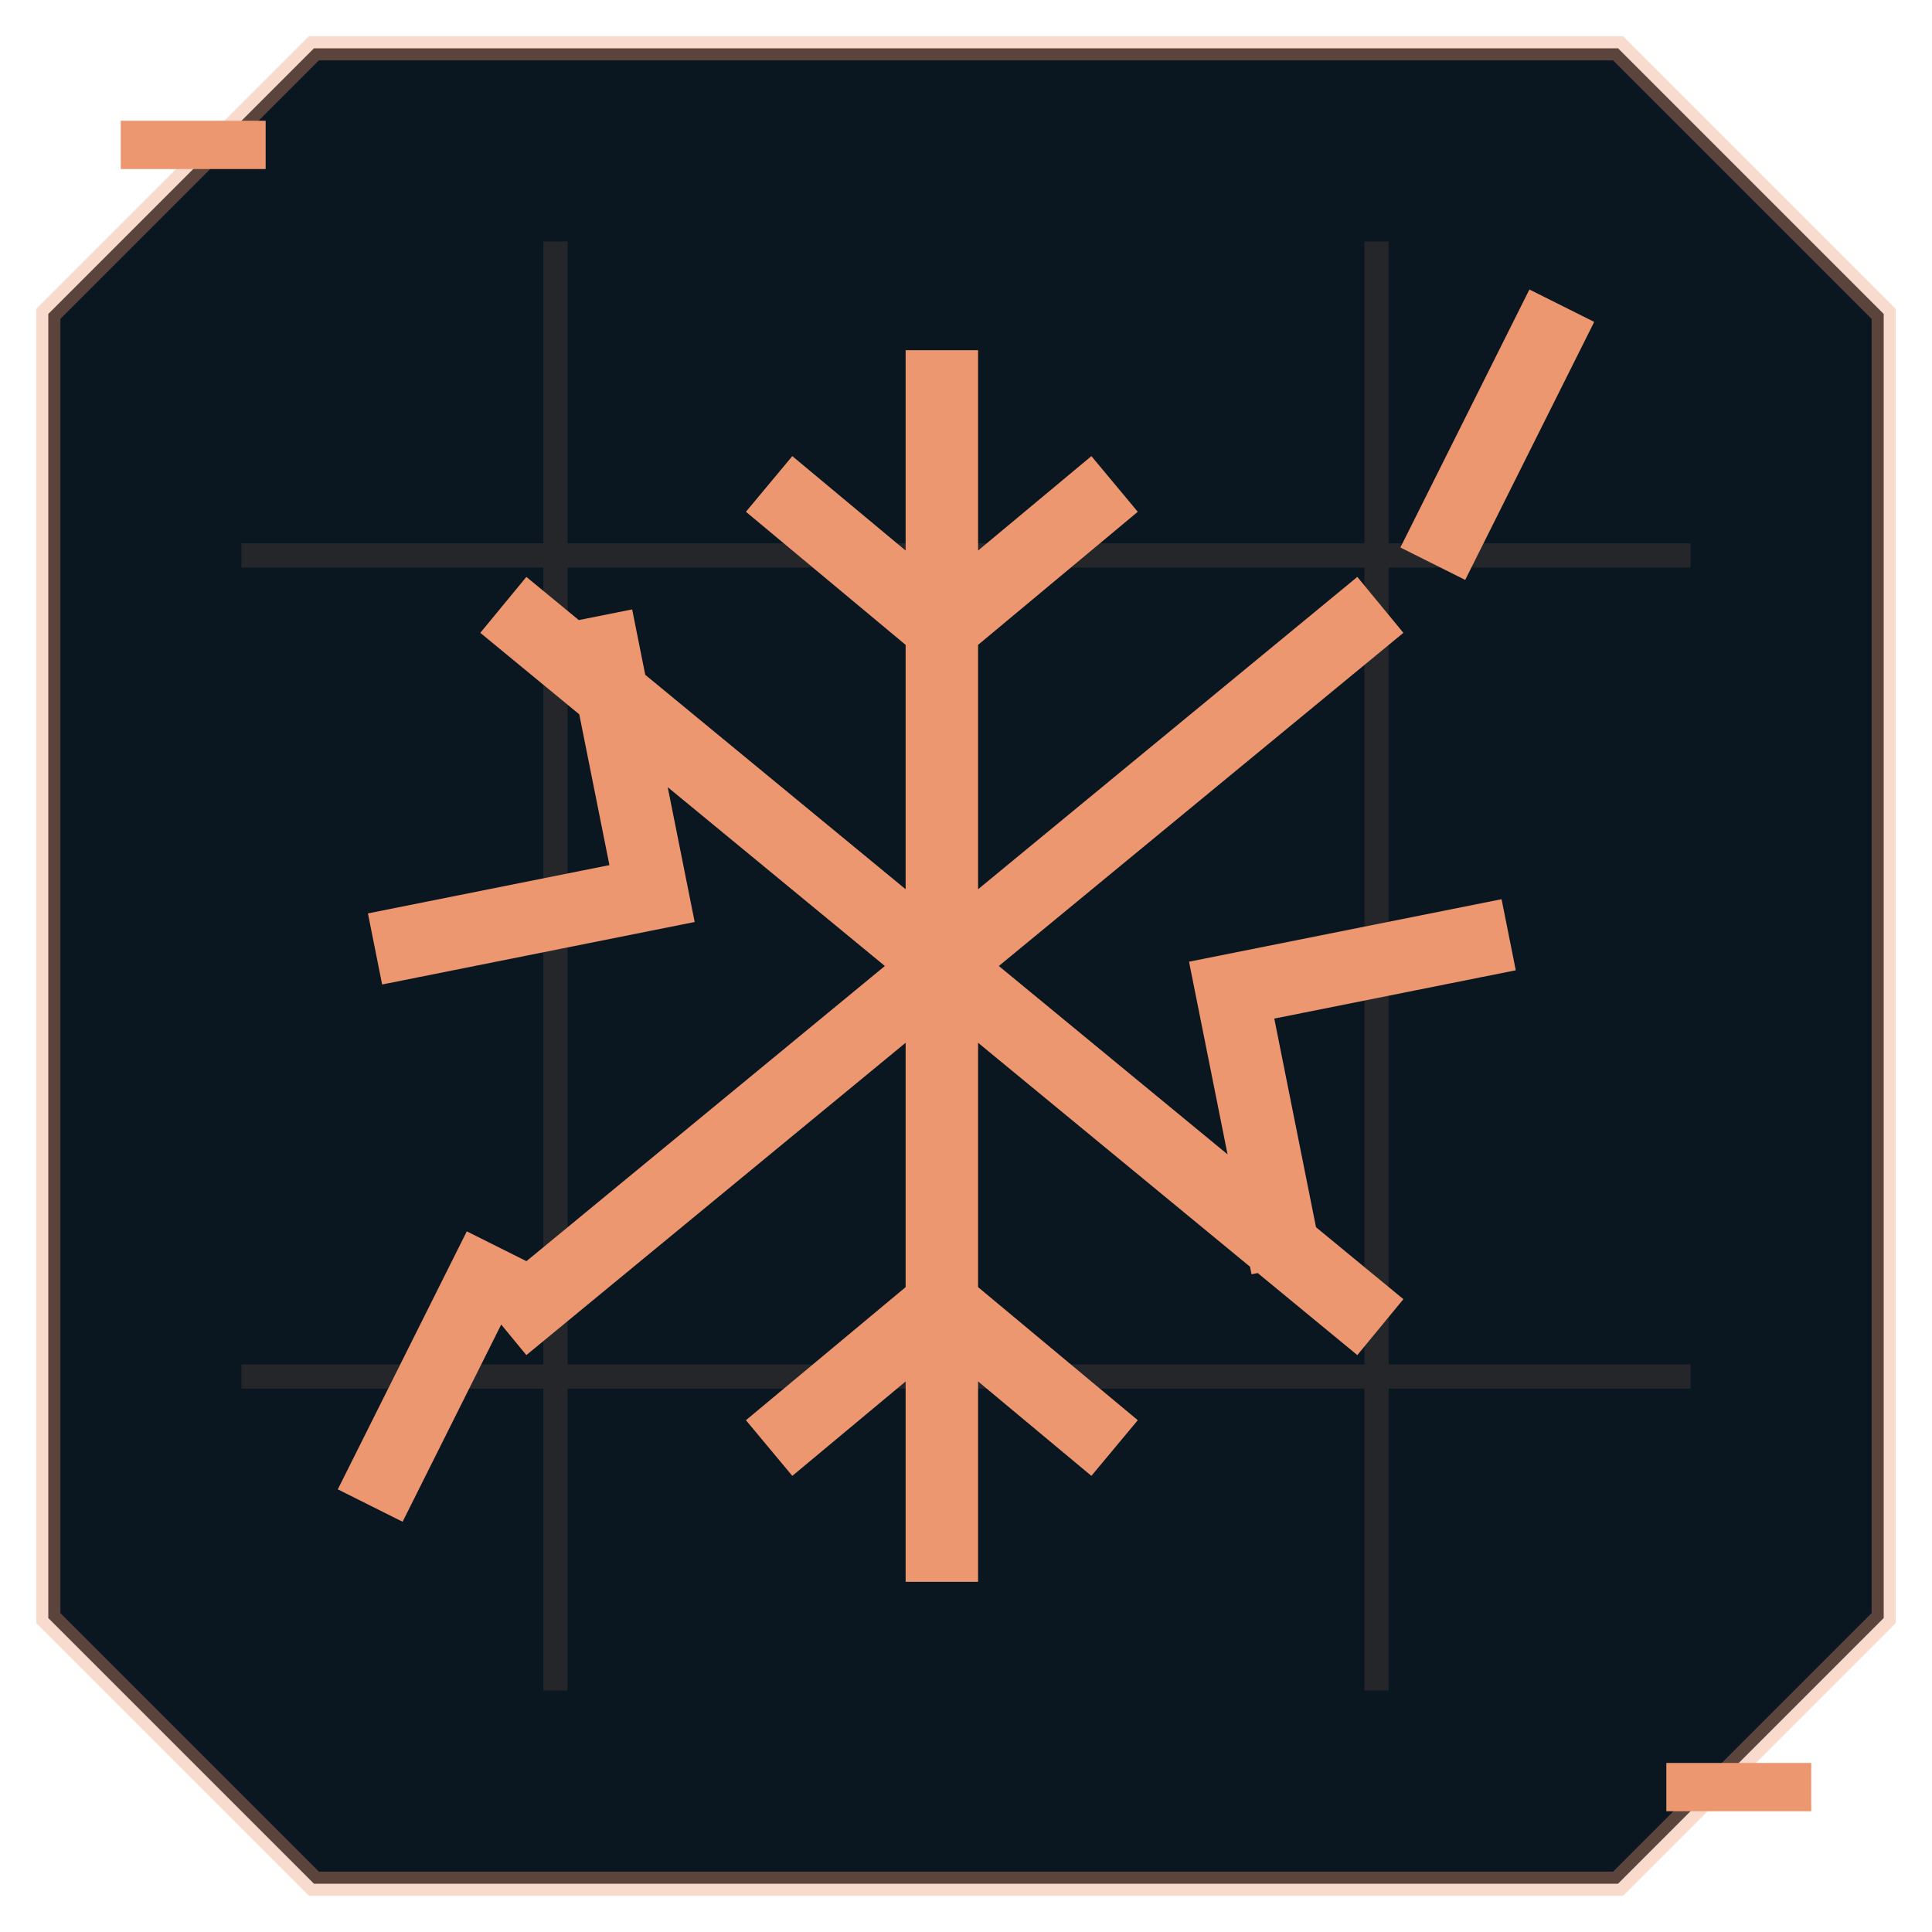
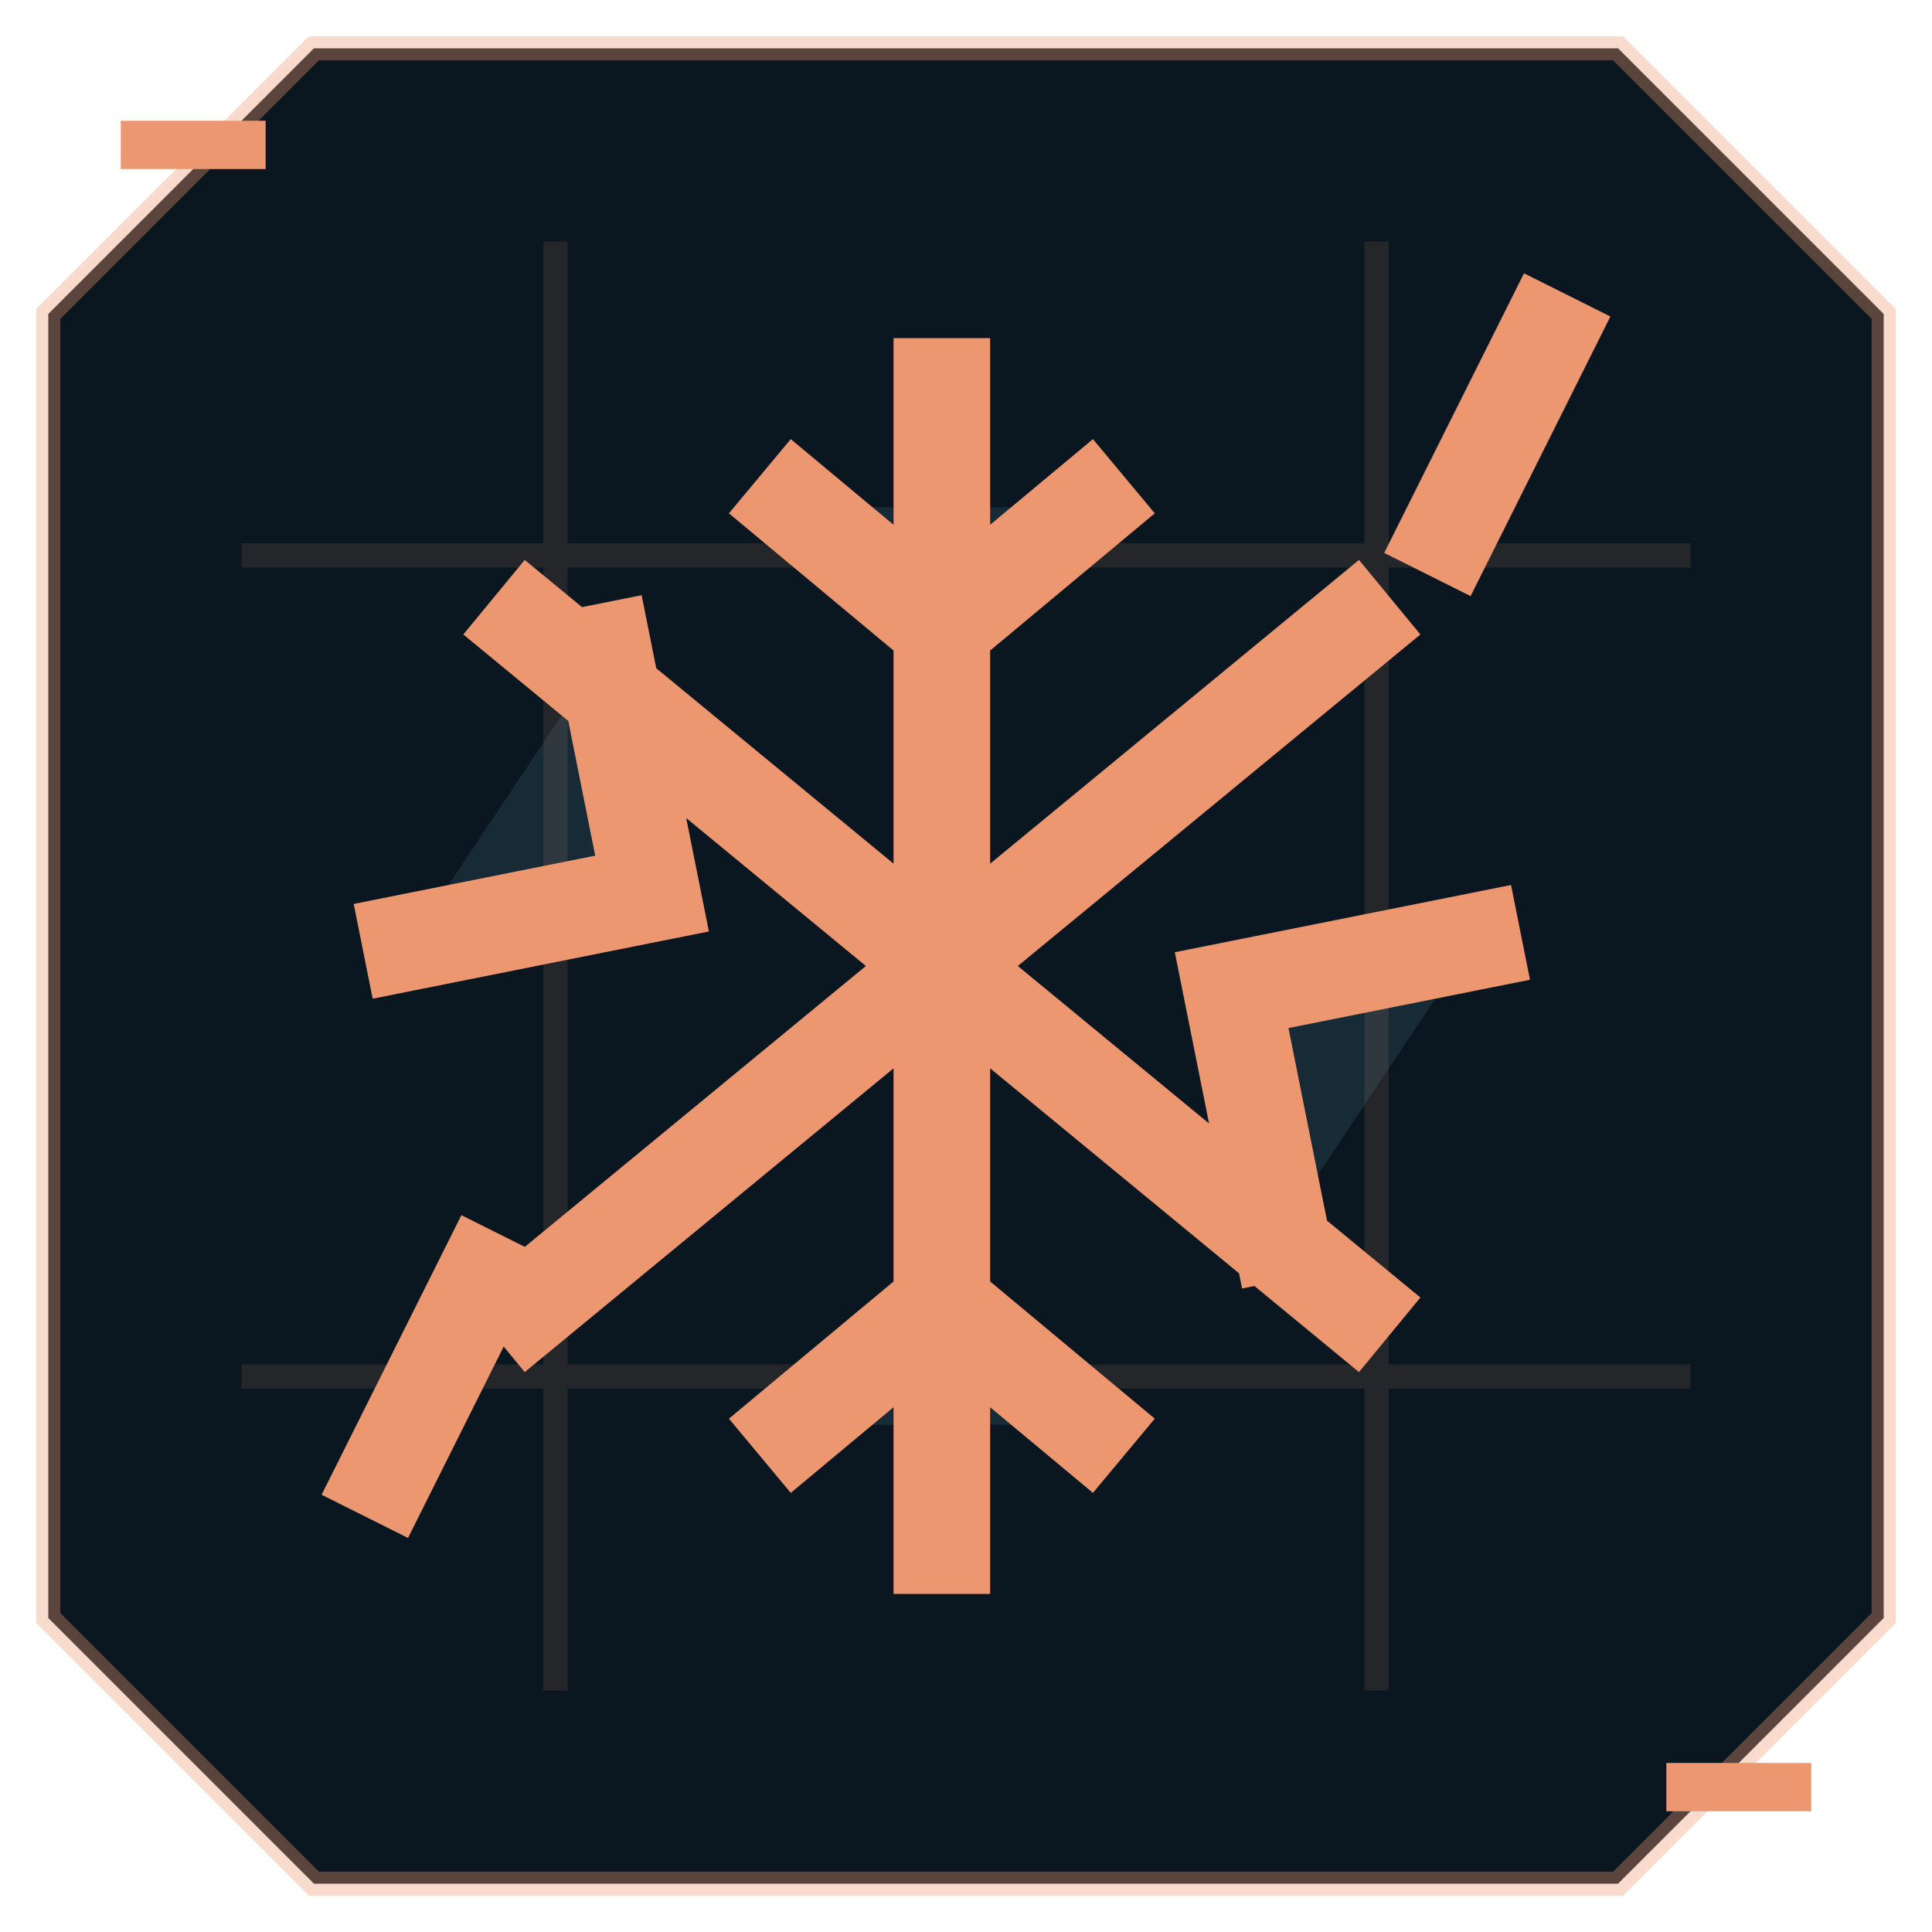
<svg xmlns="http://www.w3.org/2000/svg" width="80" height="80" viewBox="0 0 80 80">
  <path fill="#0a1721" stroke="#ed9771" stroke-opacity=".35" d="M13 2h54l11 11v54L67 78H13L2 67V13z" />
  <path fill="none" stroke="#ed9771" stroke-opacity=".12" d="M10 23h60M10 57h60M23 10v60M57 10v60" />
-   <g transform="translate(8 8)" stroke="#ed9771" fill="none" stroke-width="3" stroke-linecap="square" stroke-linejoin="miter">
+   <g transform="translate(8 8)" stroke="#ed9771" fill="#83d8f31a" stroke-width="4" stroke-linecap="square" stroke-linejoin="miter">
    <path d="M31 8v48M14 18l34 28M14 46l34-28M25 13l6 5 6-5M25 51l6-5 6 5M9 31l10-2-2-10M53 31l-10 2 2 10M8 53l4-8m40-31 4-8" />
  </g>
  <path fill="#ed9771" d="M5 5h6v2H5zm64 68h6v2h-6z" />
</svg>
